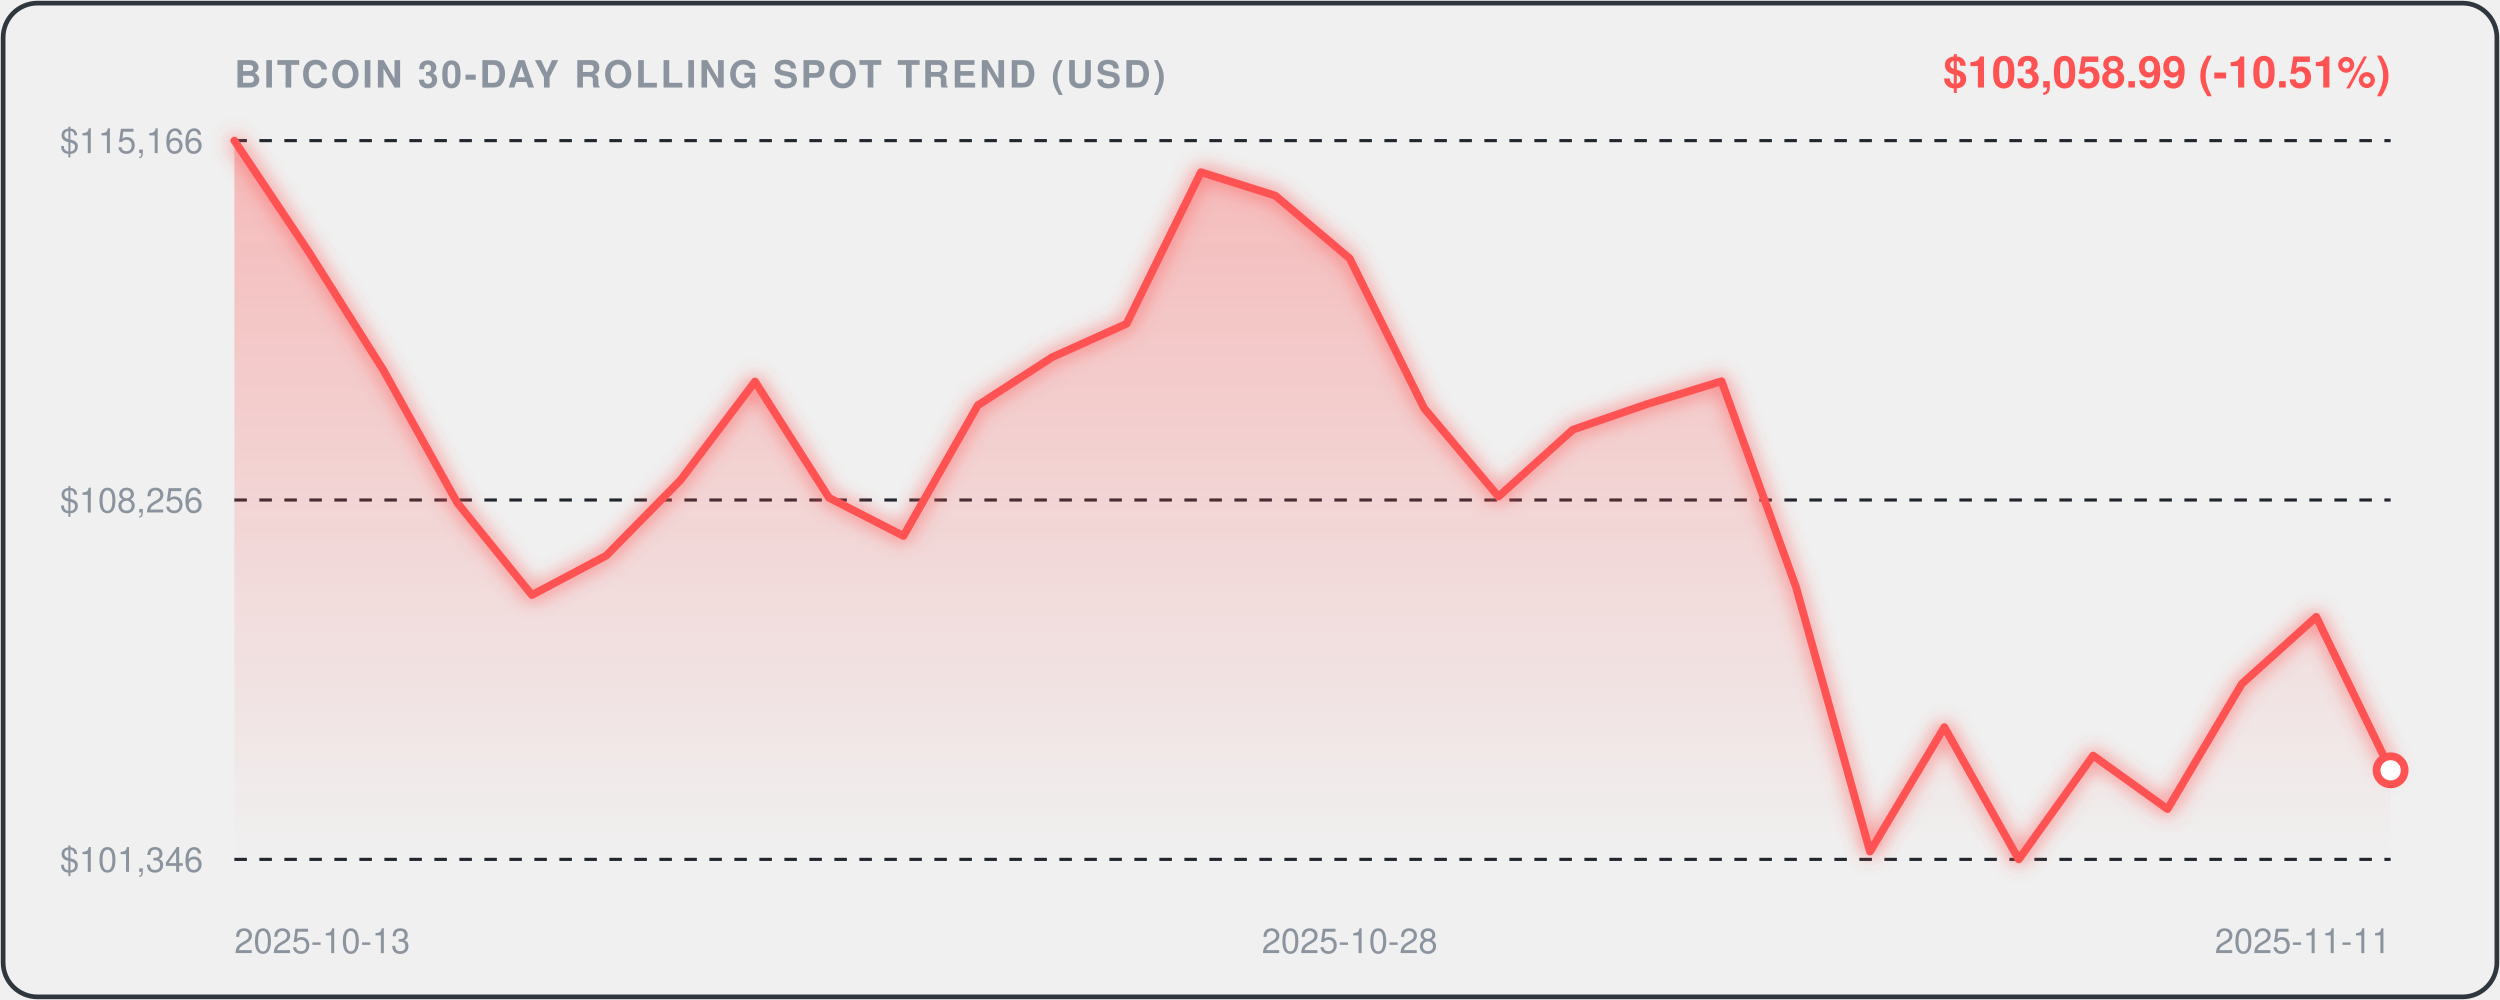
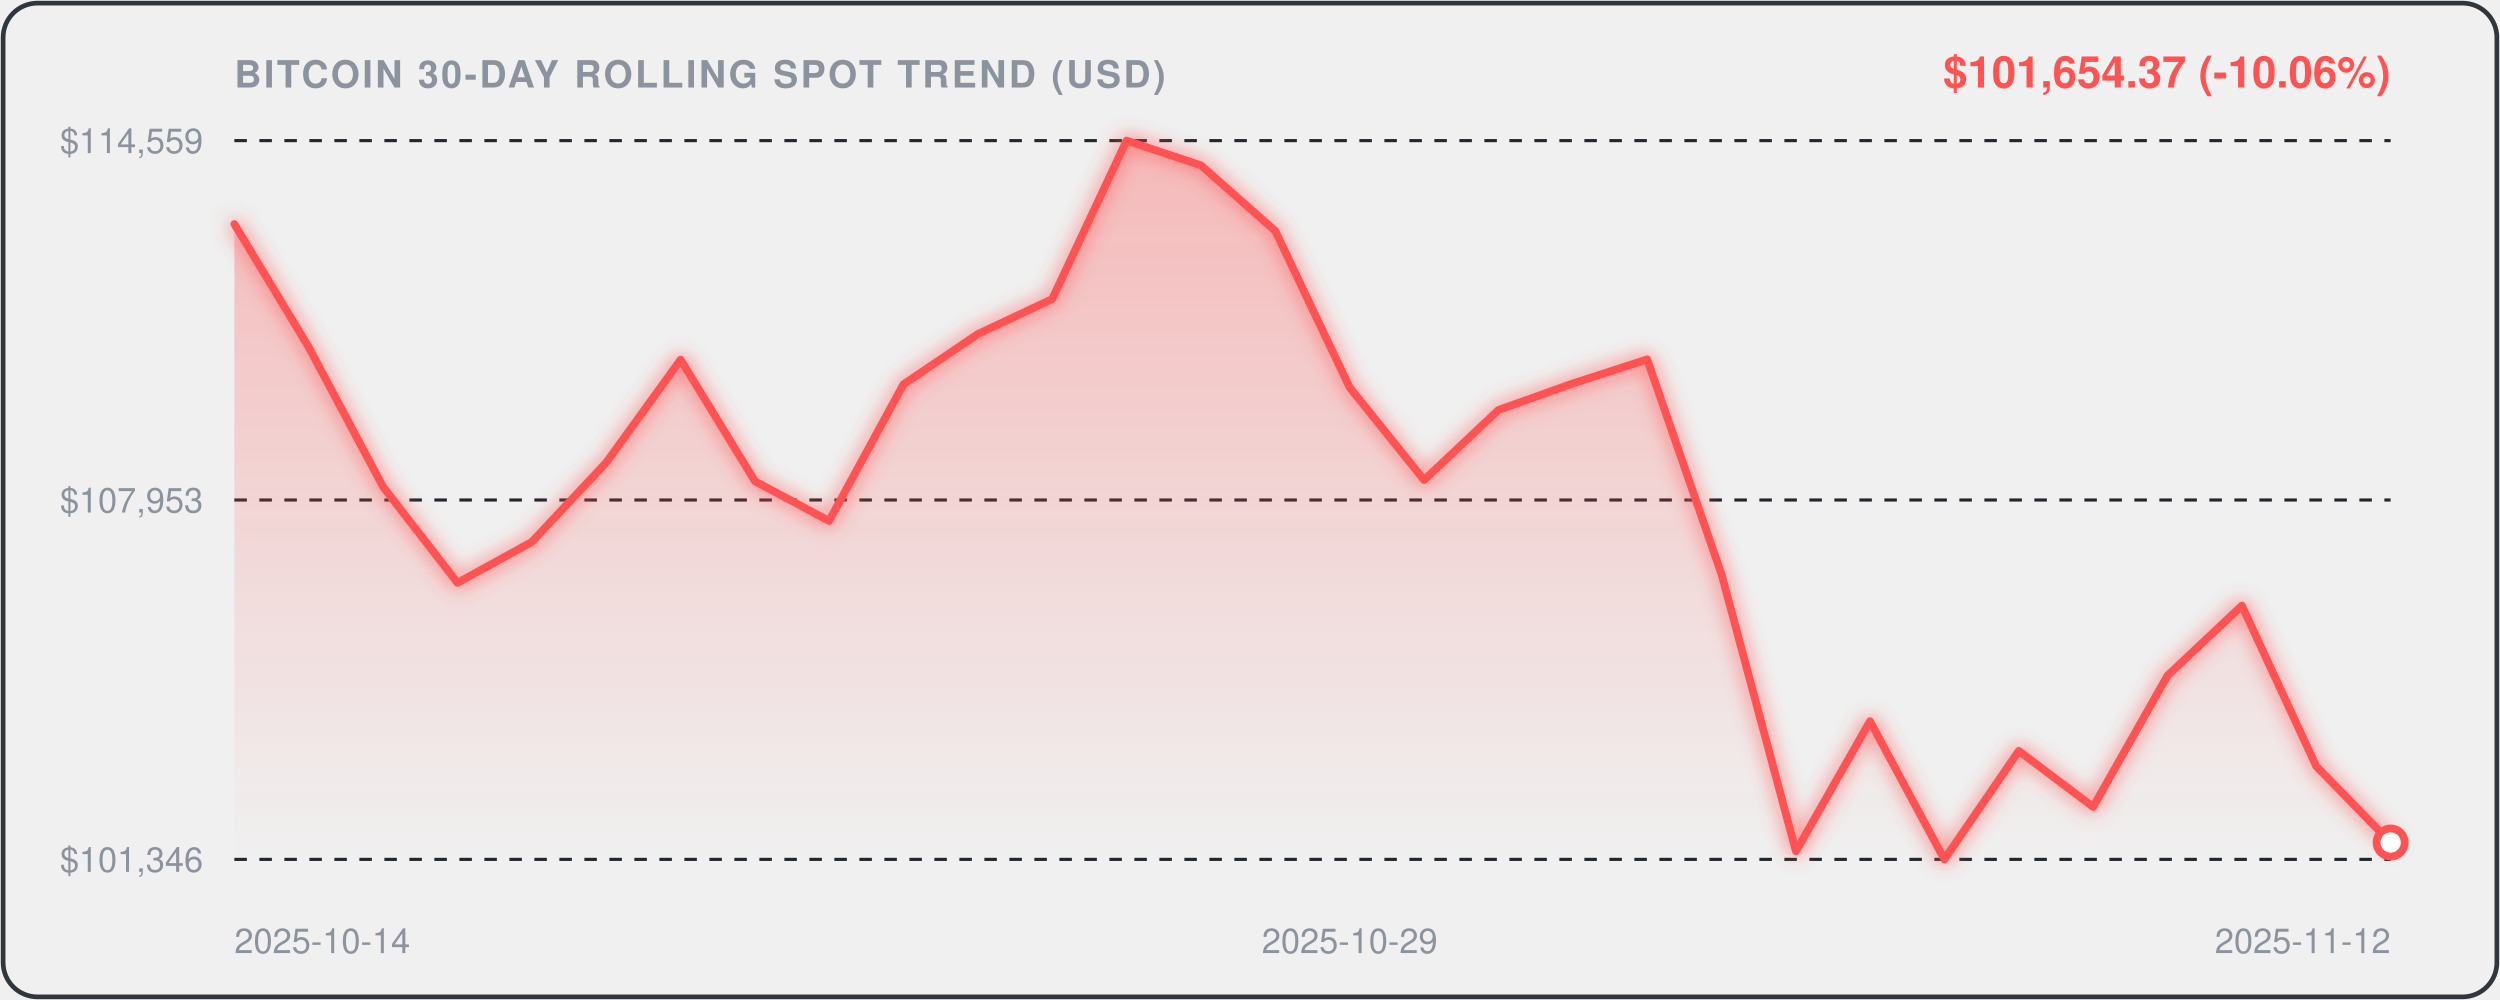
<svg xmlns="http://www.w3.org/2000/svg" viewBox="0 0 800 320" width="100%" height="100%" style="background:#0d1117;border-radius:12px;font-family:-apple-system,BlinkMacSystemFont,'Segoe UI',Helvetica,Arial,sans-serif;">
  <defs>
    <linearGradient id="areaGrad" x1="0" y1="0" x2="0" y2="1">
      <stop offset="0%" stop-color="rgba(255, 82, 82, 0.35)" />
      <stop offset="100%" stop-color="rgba(255, 82, 82, 0.0)" />
    </linearGradient>
    <filter id="glow" x="-20%" y="-20%" width="140%" height="140%">
      <feGaussianBlur stdDeviation="3" result="blur" />
      <feComposite in="SourceGraphic" in2="blur" operator="over" />
    </filter>
  </defs>
  <rect x="1" y="1" width="798" height="318" rx="11" fill="none" stroke="#30363d" stroke-width="1.5" />
  <text x="75" y="28" fill="#8b949e" font-size="12" font-weight="600" letter-spacing="0.8">BITCOIN 30-DAY ROLLING SPOT TREND (USD)</text>
-   <text x="765" y="28" text-anchor="end" fill="#FF5252" font-size="14" font-weight="700">$103,058.99 (-10.51%)</text>
+   <text x="765" y="28" text-anchor="end" fill="#FF5252" font-size="14" font-weight="700">$101,654.37 (-10.06%)</text>
  <line x1="75" y1="45" x2="765" y2="45" stroke="#21262d" stroke-width="1" stroke-dasharray="4,4" />
-   <text x="65" y="49" text-anchor="end" fill="#8b949e" font-size="11">$115,166</text>
+   <text x="65" y="49" text-anchor="end" fill="#8b949e" font-size="11">$114,559</text>
  <line x1="75" y1="160.0" x2="765" y2="160.0" stroke="#21262d" stroke-width="1" stroke-dasharray="4,4" />
-   <text x="65" y="164.0" text-anchor="end" fill="#8b949e" font-size="11">$108,256</text>
+   <text x="65" y="164.0" text-anchor="end" fill="#8b949e" font-size="11">$107,953</text>
  <line x1="75" y1="275" x2="765" y2="275" stroke="#21262d" stroke-width="1" stroke-dasharray="4,4" />
  <text x="65" y="279" text-anchor="end" fill="#8b949e" font-size="11">$101,346</text>
-   <path d="M 75.0,45.0 L 98.8,80.6 L 122.6,118.3 L 146.4,161.0 L 170.2,190.4 L 194.0,177.8 L 217.8,153.6 L 241.6,122.1 L 265.3,159.3 L 289.1,171.5 L 312.9,129.7 L 336.7,114.3 L 360.5,103.6 L 384.3,55.1 L 408.1,62.6 L 431.9,82.7 L 455.7,130.6 L 479.5,158.9 L 503.3,137.5 L 527.1,129.3 L 550.9,122.0 L 574.7,187.8 L 598.4,272.5 L 622.2,232.7 L 646.0,275.0 L 669.8,241.8 L 693.6,258.9 L 717.4,218.8 L 741.2,197.4 L 765.0,246.5 L 765.0,275.0 L 75.0,275.0 Z" fill="url(#areaGrad)" />
-   <path d="M 75.0,45.0 L 98.8,80.6 L 122.6,118.3 L 146.4,161.0 L 170.2,190.4 L 194.0,177.8 L 217.8,153.6 L 241.6,122.1 L 265.3,159.3 L 289.1,171.5 L 312.9,129.7 L 336.7,114.3 L 360.5,103.6 L 384.3,55.1 L 408.1,62.6 L 431.9,82.7 L 455.7,130.6 L 479.5,158.9 L 503.3,137.5 L 527.1,129.3 L 550.9,122.0 L 574.7,187.8 L 598.4,272.5 L 622.2,232.7 L 646.0,275.0 L 669.8,241.8 L 693.6,258.9 L 717.4,218.8 L 741.2,197.4 L 765.0,246.5" fill="none" stroke="#FF5252" stroke-width="2.5" stroke-linecap="round" stroke-linejoin="round" filter="url(#glow)" />
-   <circle cx="765.0" cy="246.5" r="4.5" fill="#ffffff" stroke="#FF5252" stroke-width="2.5" />
-   <text x="75.0" y="305" fill="#8b949e" font-size="11" text-anchor="start">2025-10-13</text>
-   <text x="431.9" y="305" fill="#8b949e" font-size="11" text-anchor="middle">2025-10-28</text>
-   <text x="765.0" y="305" fill="#8b949e" font-size="11" text-anchor="end">2025-11-11</text>
+   <path d="M 75.0,71.7 L 98.8,111.1 L 122.6,155.8 L 146.4,186.5 L 170.2,173.4 L 194.0,148.0 L 217.8,115.1 L 241.6,154.0 L 265.3,166.7 L 289.1,123.0 L 312.9,106.9 L 336.7,95.7 L 360.5,45.0 L 384.3,52.9 L 408.1,73.9 L 431.9,124.0 L 455.7,153.6 L 479.5,131.2 L 503.3,122.7 L 527.1,115.0 L 550.9,183.8 L 574.7,272.4 L 598.4,230.8 L 622.2,275.0 L 646.0,240.3 L 669.8,258.2 L 693.6,216.2 L 717.4,193.8 L 741.2,245.2 L 765.0,269.6 L 765.0,275.0 L 75.0,275.0 Z" fill="url(#areaGrad)" />
+   <path d="M 75.0,71.7 L 98.8,111.1 L 122.6,155.8 L 146.4,186.5 L 170.2,173.4 L 194.0,148.0 L 217.8,115.1 L 241.6,154.0 L 265.3,166.7 L 289.1,123.0 L 312.9,106.9 L 336.7,95.7 L 360.5,45.0 L 384.3,52.9 L 408.1,73.9 L 431.9,124.0 L 455.7,153.6 L 479.5,131.2 L 503.3,122.7 L 527.1,115.0 L 550.9,183.8 L 574.7,272.4 L 598.4,230.8 L 622.2,275.0 L 646.0,240.3 L 669.8,258.2 L 693.6,216.2 L 717.4,193.8 L 741.2,245.2 L 765.0,269.6" fill="none" stroke="#FF5252" stroke-width="2.5" stroke-linecap="round" stroke-linejoin="round" filter="url(#glow)" />
+   <circle cx="765.0" cy="269.6" r="4.5" fill="#ffffff" stroke="#FF5252" stroke-width="2.5" />
+   <text x="75.0" y="305" fill="#8b949e" font-size="11" text-anchor="start">2025-10-14</text>
+   <text x="431.9" y="305" fill="#8b949e" font-size="11" text-anchor="middle">2025-10-29</text>
+   <text x="765.0" y="305" fill="#8b949e" font-size="11" text-anchor="end">2025-11-12</text>
</svg>
